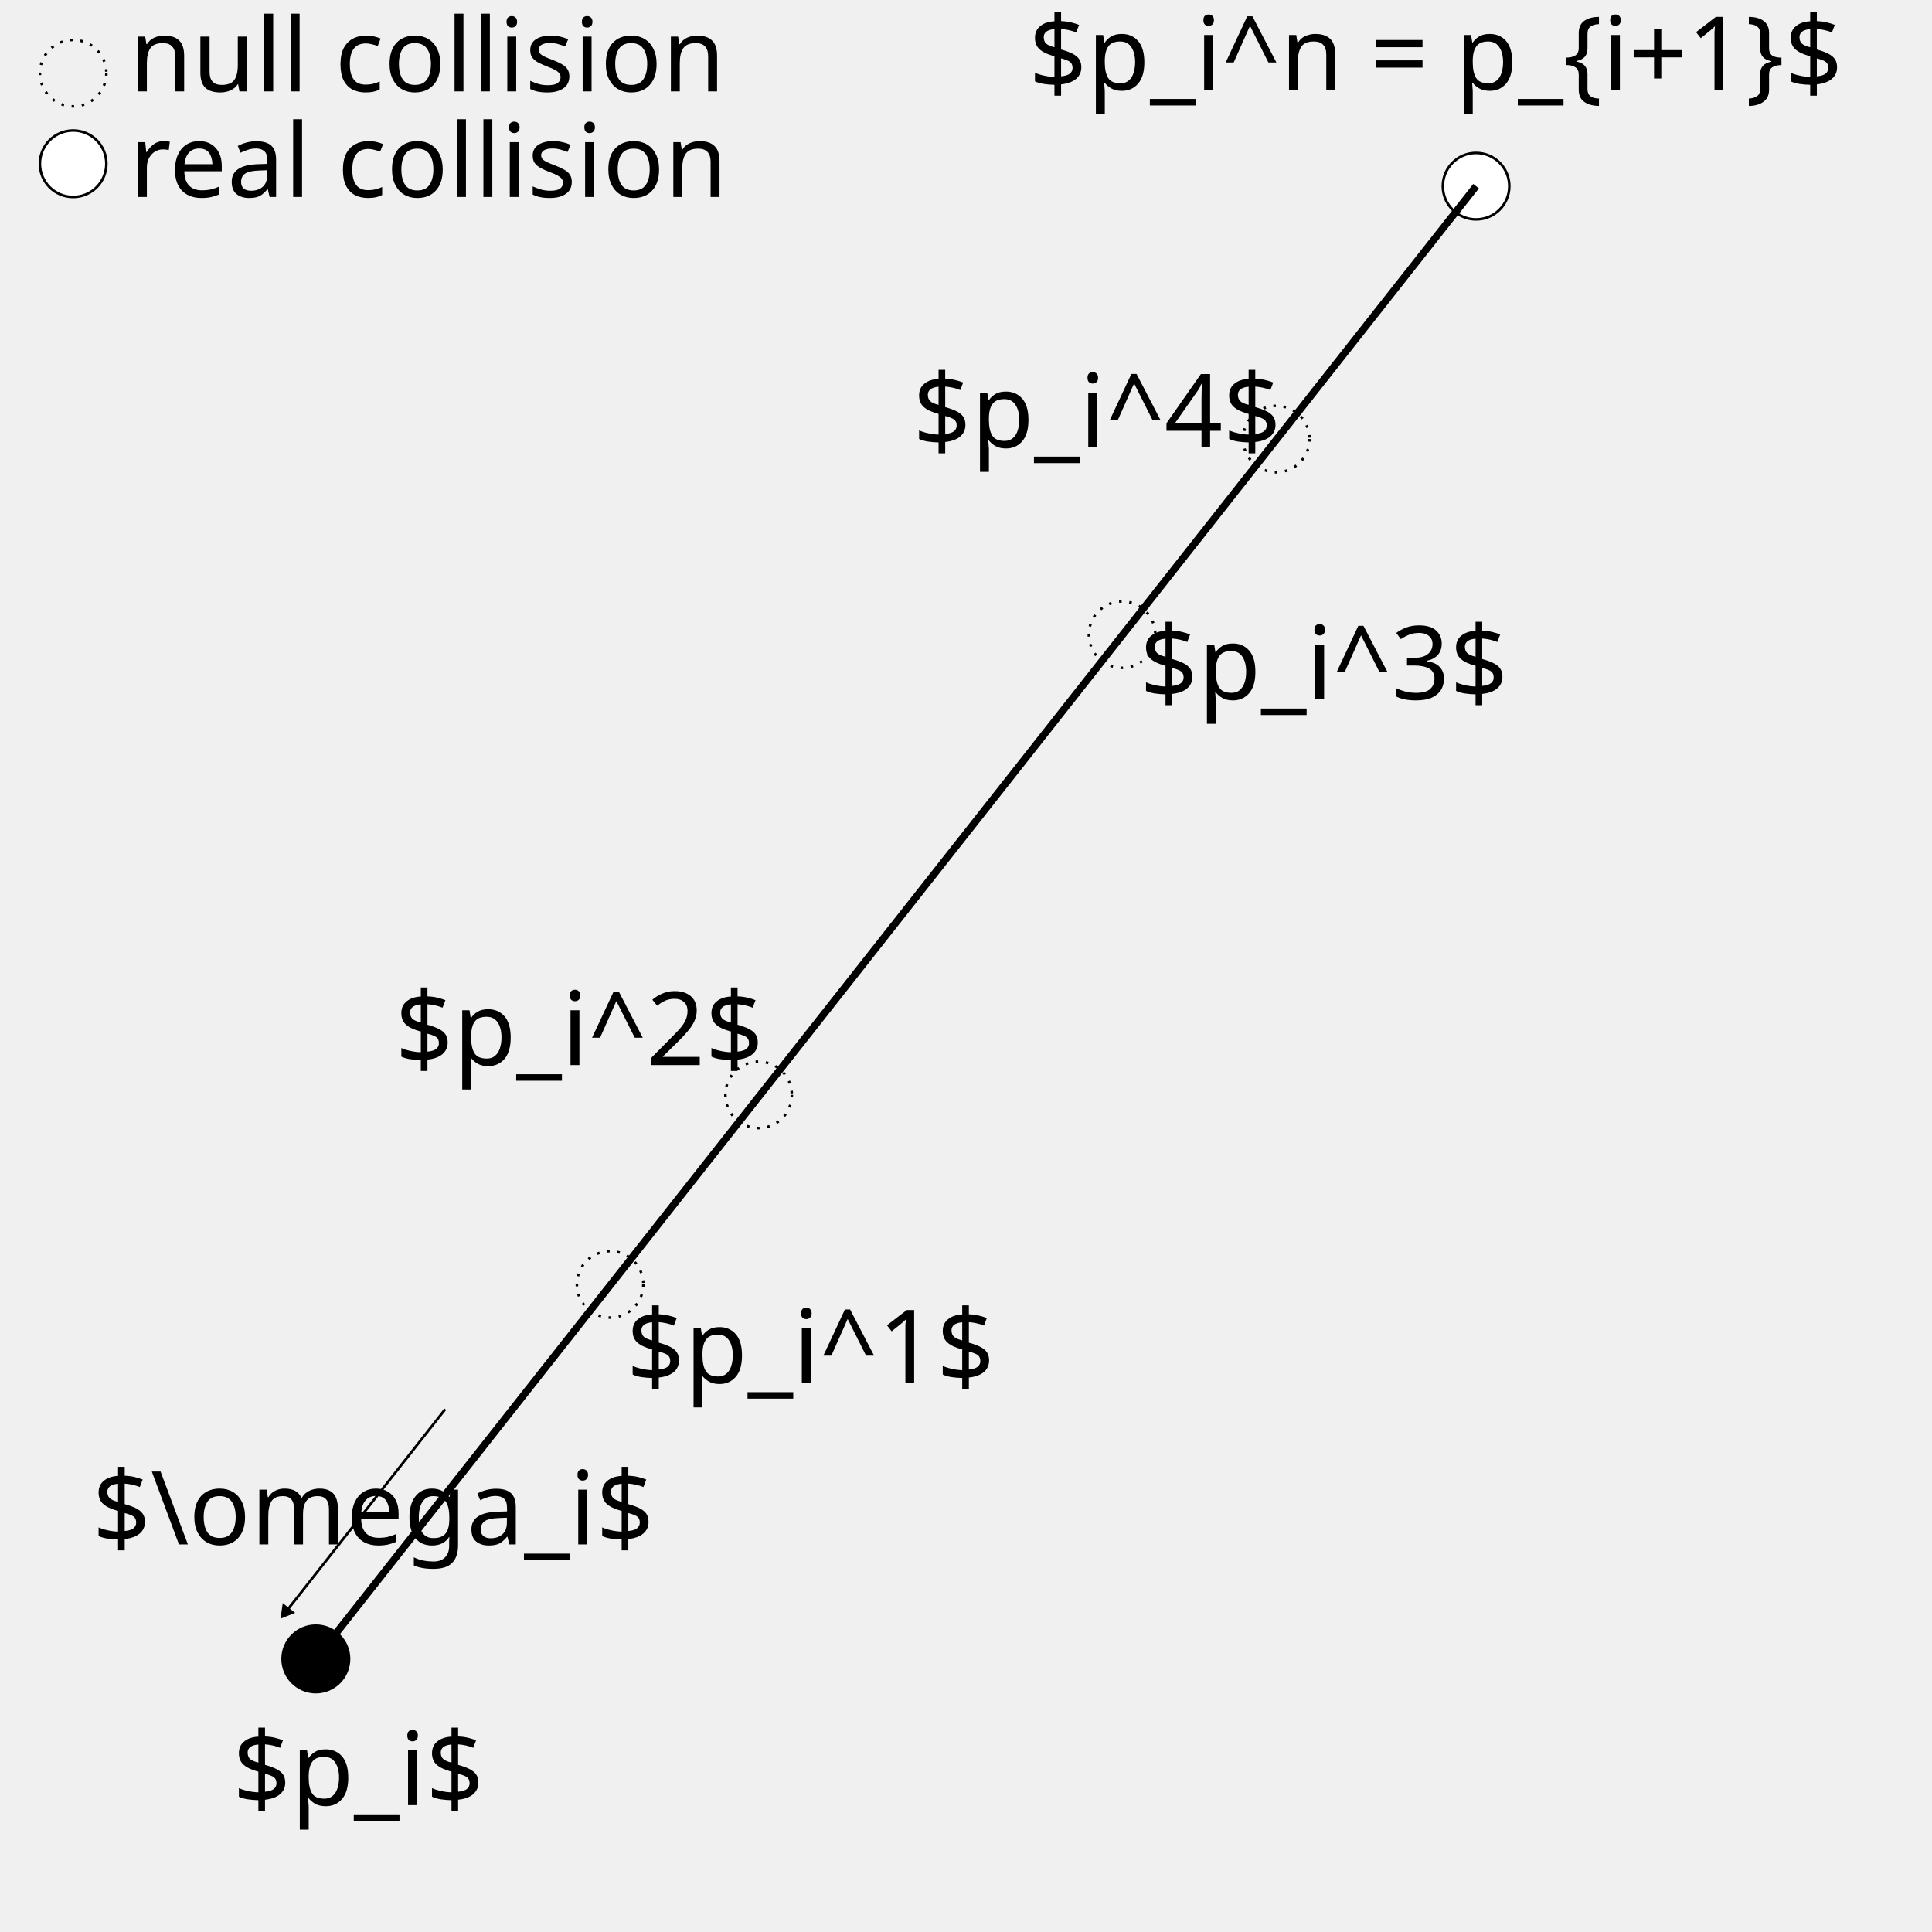
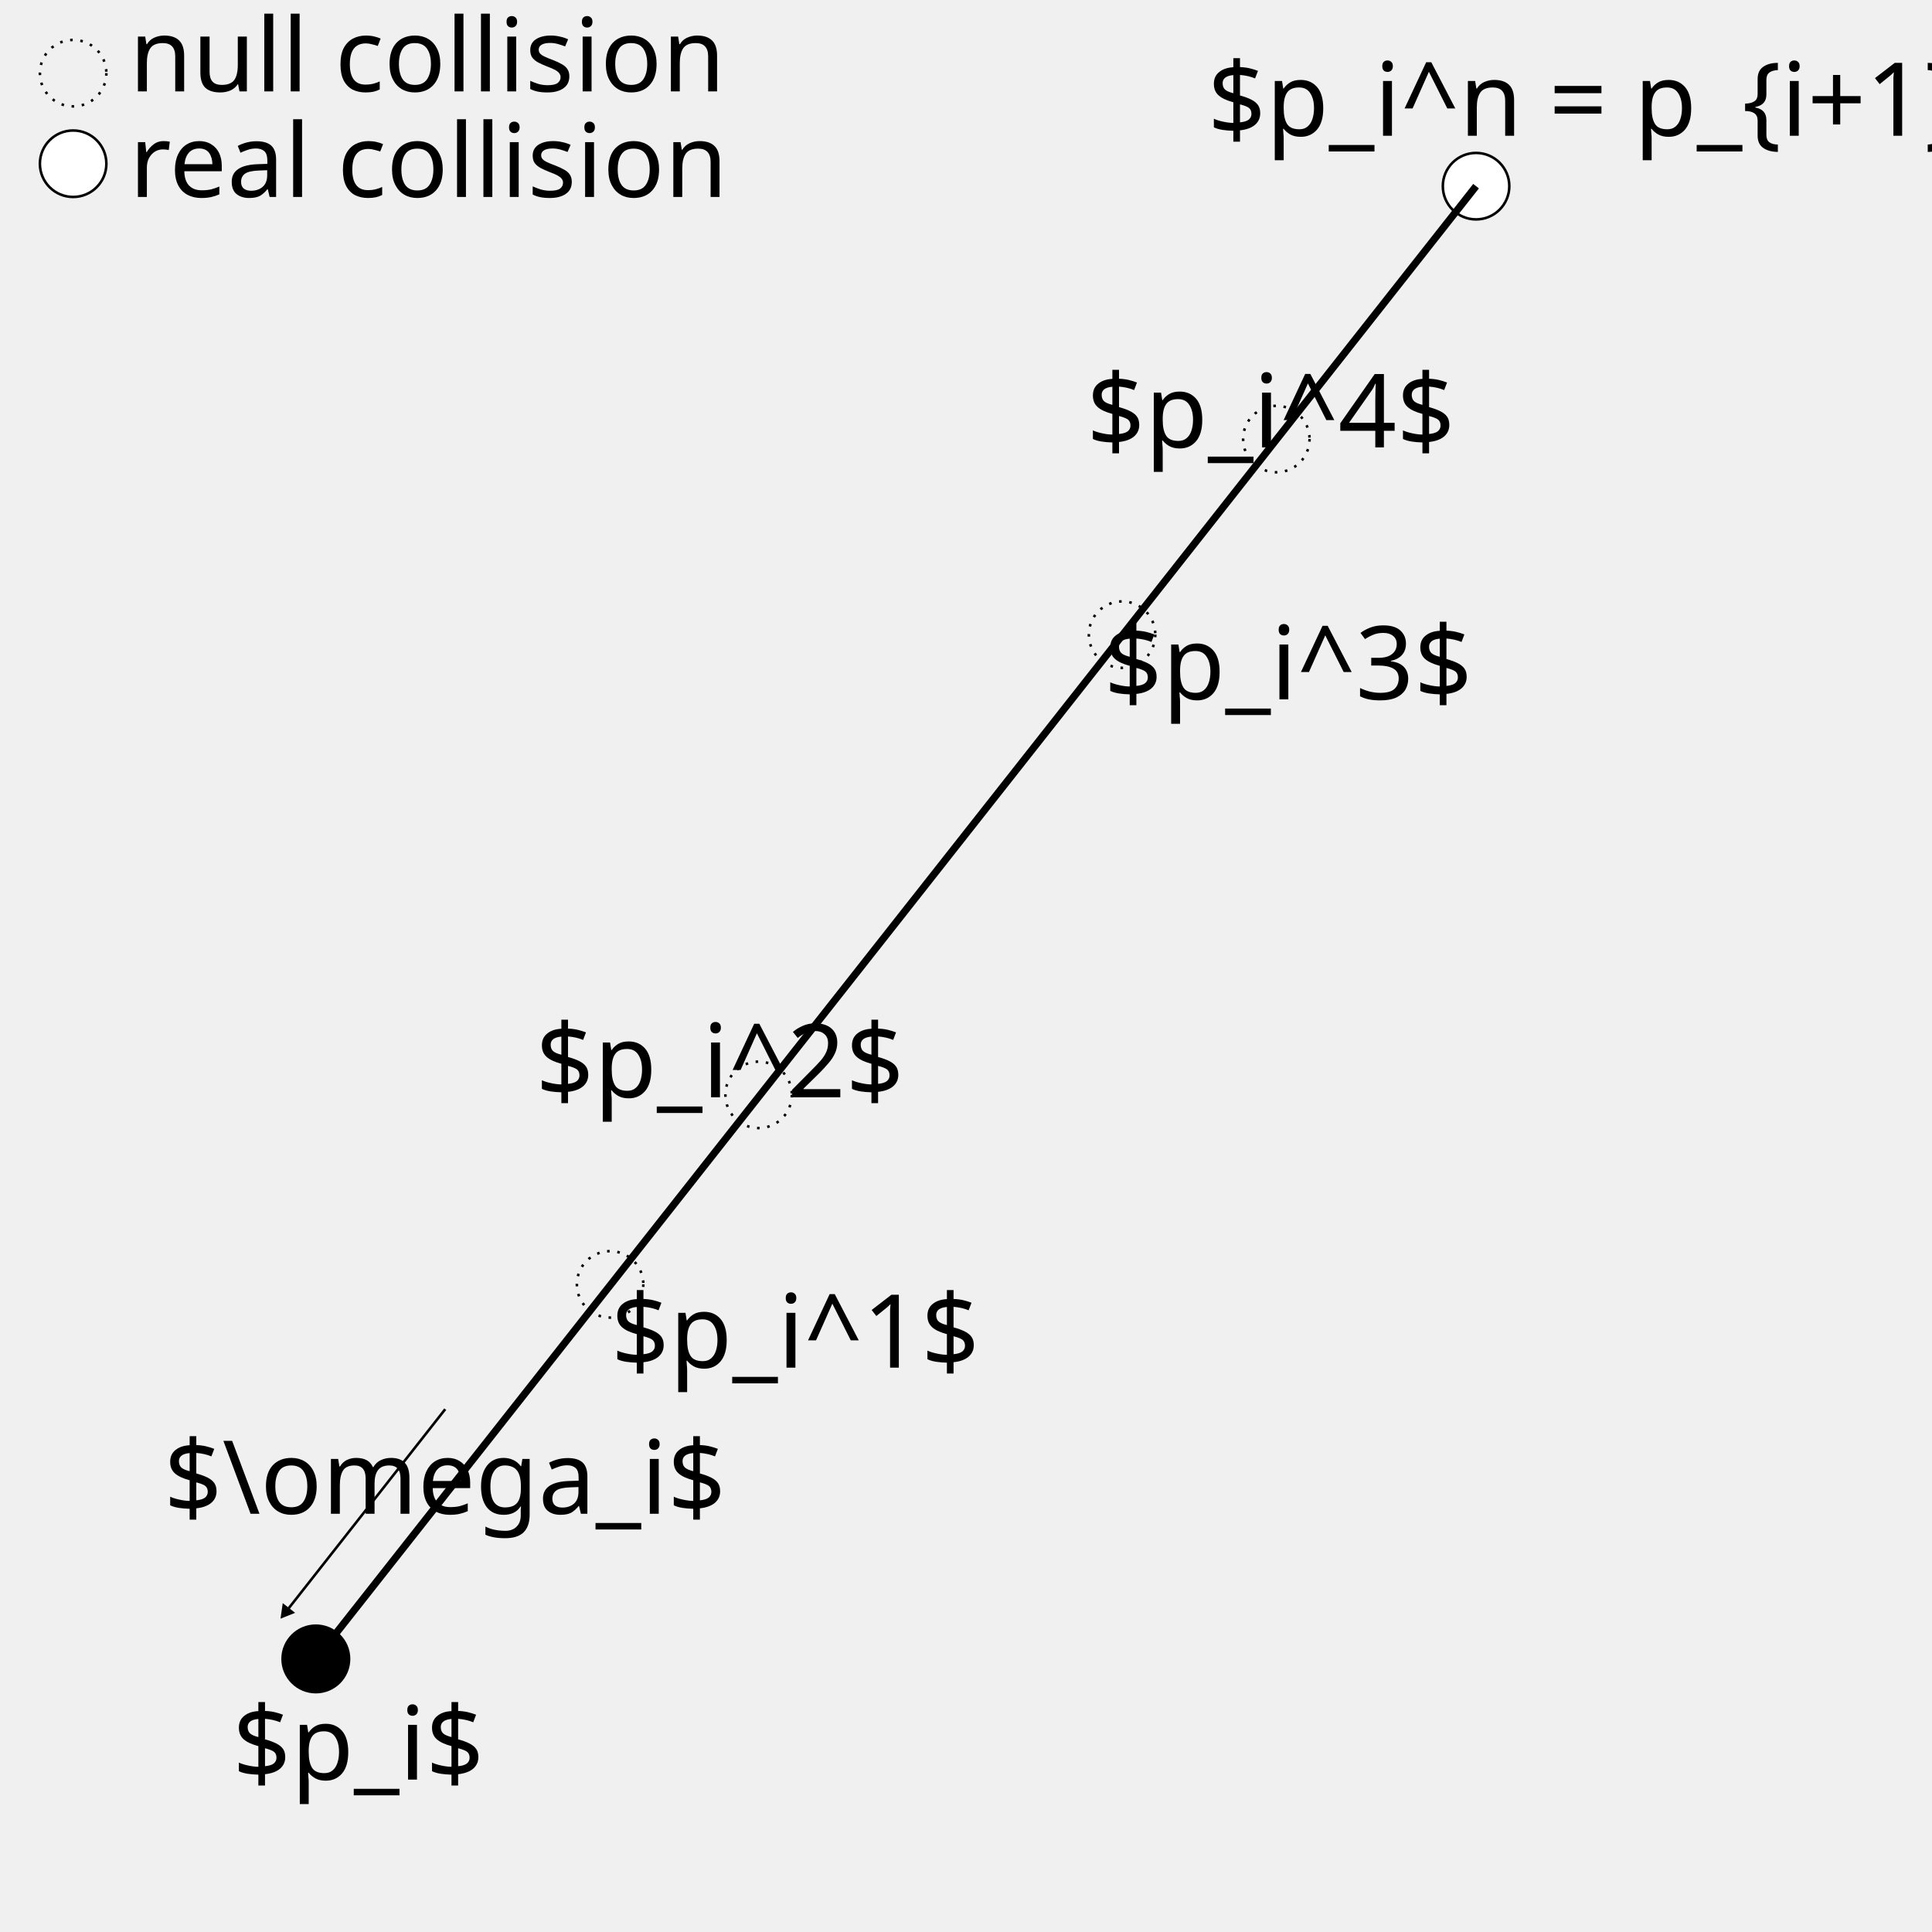
<svg xmlns="http://www.w3.org/2000/svg" width="200mm" height="200mm" viewBox="0 0 200 200" version="1.1" id="svg13808">
  <defs id="defs13805">
    <marker style="overflow:visible" id="TriangleStart" refX="0" refY="0" orient="auto-start-reverse" markerWidth="5.324" markerHeight="6.155" viewBox="0 0 5.324 6.155" preserveAspectRatio="xMidYMid">
      <path transform="scale(0.5)" style="fill:context-stroke;fill-rule:evenodd;stroke:context-stroke;stroke-width:1pt" d="M 5.77,0 -2.88,5 V -5 Z" id="path135" />
    </marker>
  </defs>
  <g id="layer1">
    <circle style="fill:#000000;stroke:#000000;stroke-width:0.265;stroke-opacity:0.996" id="path16141" cx="32.694" cy="171.73" r="3.441" />
    <circle style="fill:#ffffff;stroke:#000000;stroke-width:0.265;stroke-opacity:0.996;fill-opacity:1" id="path16141-5" cx="152.802" cy="19.272" r="3.441" />
    <circle style="fill:#ffffff;fill-opacity:1;stroke:#000000;stroke-width:0.265;stroke-opacity:0.996" id="path16141-5-7" cx="7.571" cy="16.949" r="3.441" />
-     <text xml:space="preserve" style="font-size:10.583px;line-height:1.25;font-family:'Bodoni MT';-inkscape-font-specification:'Bodoni MT';stroke-width:0.265" x="24.075" y="186.873" id="text16167">
-       <tspan id="tspan16165" style="stroke-width:0.265" x="24.075" y="186.873">$p_i$</tspan>
+     <text xml:space="preserve" style="font-size:10.583px;line-height:1.25;font-family:'Bodoni MT';-inkscape-font-specification:'Bodoni MT';stroke-width:0.265" x="24.075" y="184.227" id="text16167">
+       <tspan id="tspan16165" style="stroke-width:0.265" x="24.075" y="184.227">$p_i$</tspan>
    </text>
-     <text xml:space="preserve" style="font-size:10.583px;line-height:1.25;font-family:'Bodoni MT';-inkscape-font-specification:'Bodoni MT';stroke-width:0.265" x="106.484" y="9.292" id="text16171">
-       <tspan id="tspan16169" style="stroke-width:0.265" x="106.484" y="9.292">$p_i^n = p_{i+1}$</tspan>
+     <text xml:space="preserve" style="font-size:10.583px;line-height:1.25;font-family:'Bodoni MT';-inkscape-font-specification:'Bodoni MT';stroke-width:0.265" x="125.005" y="14.055" id="text16171">
+       <tspan id="tspan16169" style="stroke-width:0.265" x="125.005" y="14.055">$p_i^n = p_{i+1}$</tspan>
    </text>
    <path style="fill:none;stroke:#000000;stroke-width:0.75;stroke-linecap:butt;stroke-linejoin:miter;stroke-opacity:1;stroke-dasharray:none" d="M 32.694,171.73 152.802,19.272" id="path17918" />
    <path style="fill:none;stroke:#000000;stroke-width:0.265;stroke-linecap:butt;stroke-linejoin:miter;stroke-opacity:1;stroke-dasharray:none;marker-start:url(#TriangleStart)" d="M 29.62,166.825 46.09,145.877" id="path17942" />
-     <text xml:space="preserve" style="font-size:10.583px;line-height:1.25;font-family:'Bodoni MT';-inkscape-font-specification:'Bodoni MT';stroke-width:0.265" x="9.551" y="159.881" id="text17998">
-       <tspan id="tspan17996" style="stroke-width:0.265" x="9.551" y="159.881">$\omega_i$</tspan>
+     <text xml:space="preserve" style="font-size:10.583px;line-height:1.25;font-family:'Bodoni MT';-inkscape-font-specification:'Bodoni MT';stroke-width:0.265" x="16.96" y="156.706" id="text17998">
+       <tspan id="tspan17996" style="stroke-width:0.265" x="16.96" y="156.706">$\omega_i$</tspan>
    </text>
    <circle style="fill:#ffffff;fill-opacity:0;stroke:#000000;stroke-width:0.265;stroke-dasharray:0.265, 0.795;stroke-dashoffset:0;stroke-opacity:0.996" id="path16141-5-1-3" cx="78.532" cy="113.338" r="3.441" />
    <circle style="fill:#ffffff;fill-opacity:0;stroke:#000000;stroke-width:0.265;stroke-dasharray:0.265, 0.795;stroke-dashoffset:0;stroke-opacity:0.996" id="path16141-5-1-3-8" cx="132.126" cy="45.45" r="3.441" />
    <circle style="fill:#ffffff;fill-opacity:0;stroke:#000000;stroke-width:0.265;stroke-dasharray:0.265, 0.795;stroke-dashoffset:0;stroke-opacity:0.996" id="path16141-5-1-3-5" cx="63.158" cy="132.957" r="3.441" />
    <circle style="fill:#ffffff;fill-opacity:0;stroke:#000000;stroke-width:0.265;stroke-dasharray:0.265, 0.795;stroke-dashoffset:0;stroke-opacity:0.996" id="path16141-5-1-3-2" cx="116.157" cy="65.696" r="3.441" />
    <circle style="fill:#ffffff;fill-opacity:0;stroke:#000000;stroke-width:0.265;stroke-dasharray:0.265, 0.795;stroke-dashoffset:0;stroke-opacity:0.996" id="path16141-5-1-3-2-5" cx="7.571" cy="7.571" r="3.441" />
-     <text xml:space="preserve" style="font-size:10.583px;line-height:1.25;font-family:'Bodoni MT';-inkscape-font-specification:'Bodoni MT';stroke-width:0.265" x="64.836" y="143.166" id="text18214">
-       <tspan id="tspan18212" style="stroke-width:0.265" x="64.836" y="143.166">$p_i^1$</tspan>
+     <text xml:space="preserve" style="font-size:10.583px;line-height:1.25;font-family:'Bodoni MT';-inkscape-font-specification:'Bodoni MT';stroke-width:0.265" x="63.249" y="141.578" id="text18214">
+       <tspan id="tspan18212" style="stroke-width:0.265" x="63.249" y="141.578">$p_i^1$</tspan>
    </text>
-     <text xml:space="preserve" style="font-size:10.583px;line-height:1.25;font-family:'Bodoni MT';-inkscape-font-specification:'Bodoni MT';stroke-width:0.265" x="40.891" y="110.254" id="text18214-9">
-       <tspan id="tspan18212-4" style="stroke-width:0.265" x="40.891" y="110.254">$p_i^2$</tspan>
+     <text xml:space="preserve" style="font-size:10.583px;line-height:1.25;font-family:'Bodoni MT';-inkscape-font-specification:'Bodoni MT';stroke-width:0.265" x="55.441" y="113.591" id="text18214-9">
+       <tspan id="tspan18212-4" style="stroke-width:0.265" x="55.441" y="113.591">$p_i^2$</tspan>
    </text>
-     <text xml:space="preserve" style="font-size:10.583px;line-height:1.25;font-family:'Bodoni MT';-inkscape-font-specification:'Bodoni MT';stroke-width:0.265" x="117.98" y="72.397" id="text18214-2">
-       <tspan id="tspan18212-8" style="stroke-width:0.265" x="117.98" y="72.397">$p_i^3$</tspan>
+     <text xml:space="preserve" style="font-size:10.583px;line-height:1.25;font-family:'Bodoni MT';-inkscape-font-specification:'Bodoni MT';stroke-width:0.265" x="114.276" y="72.397" id="text18214-2">
+       <tspan id="tspan18212-8" style="stroke-width:0.265" x="114.276" y="72.397">$p_i^3$</tspan>
    </text>
-     <text xml:space="preserve" style="font-size:10.583px;line-height:1.25;font-family:'Bodoni MT';-inkscape-font-specification:'Bodoni MT';stroke-width:0.265" x="94.487" y="46.316" id="text18214-99">
-       <tspan id="tspan18212-6" style="stroke-width:0.265" x="94.487" y="46.316">$p_i^4$</tspan>
+     <text xml:space="preserve" style="font-size:10.583px;line-height:1.25;font-family:'Bodoni MT';-inkscape-font-specification:'Bodoni MT';stroke-width:0.265" x="112.479" y="46.316" id="text18214-99">
+       <tspan id="tspan18212-6" style="stroke-width:0.265" x="112.479" y="46.316">$p_i^4$</tspan>
    </text>
    <text xml:space="preserve" style="font-size:10.583px;line-height:1.25;font-family:'Bodoni MT';-inkscape-font-specification:'Bodoni MT';stroke-width:0.265" x="13.376" y="9.463" id="text18309">
      <tspan id="tspan18307" style="stroke-width:0.265" x="13.376" y="9.463">null collision</tspan>
    </text>
    <text xml:space="preserve" style="font-size:10.583px;line-height:1.25;font-family:'Bodoni MT';-inkscape-font-specification:'Bodoni MT';stroke-width:0.265" x="13.376" y="20.388" id="text18309-9">
      <tspan id="tspan18307-2" style="stroke-width:0.265" x="13.376" y="20.388">real collision</tspan>
    </text>
  </g>
</svg>
